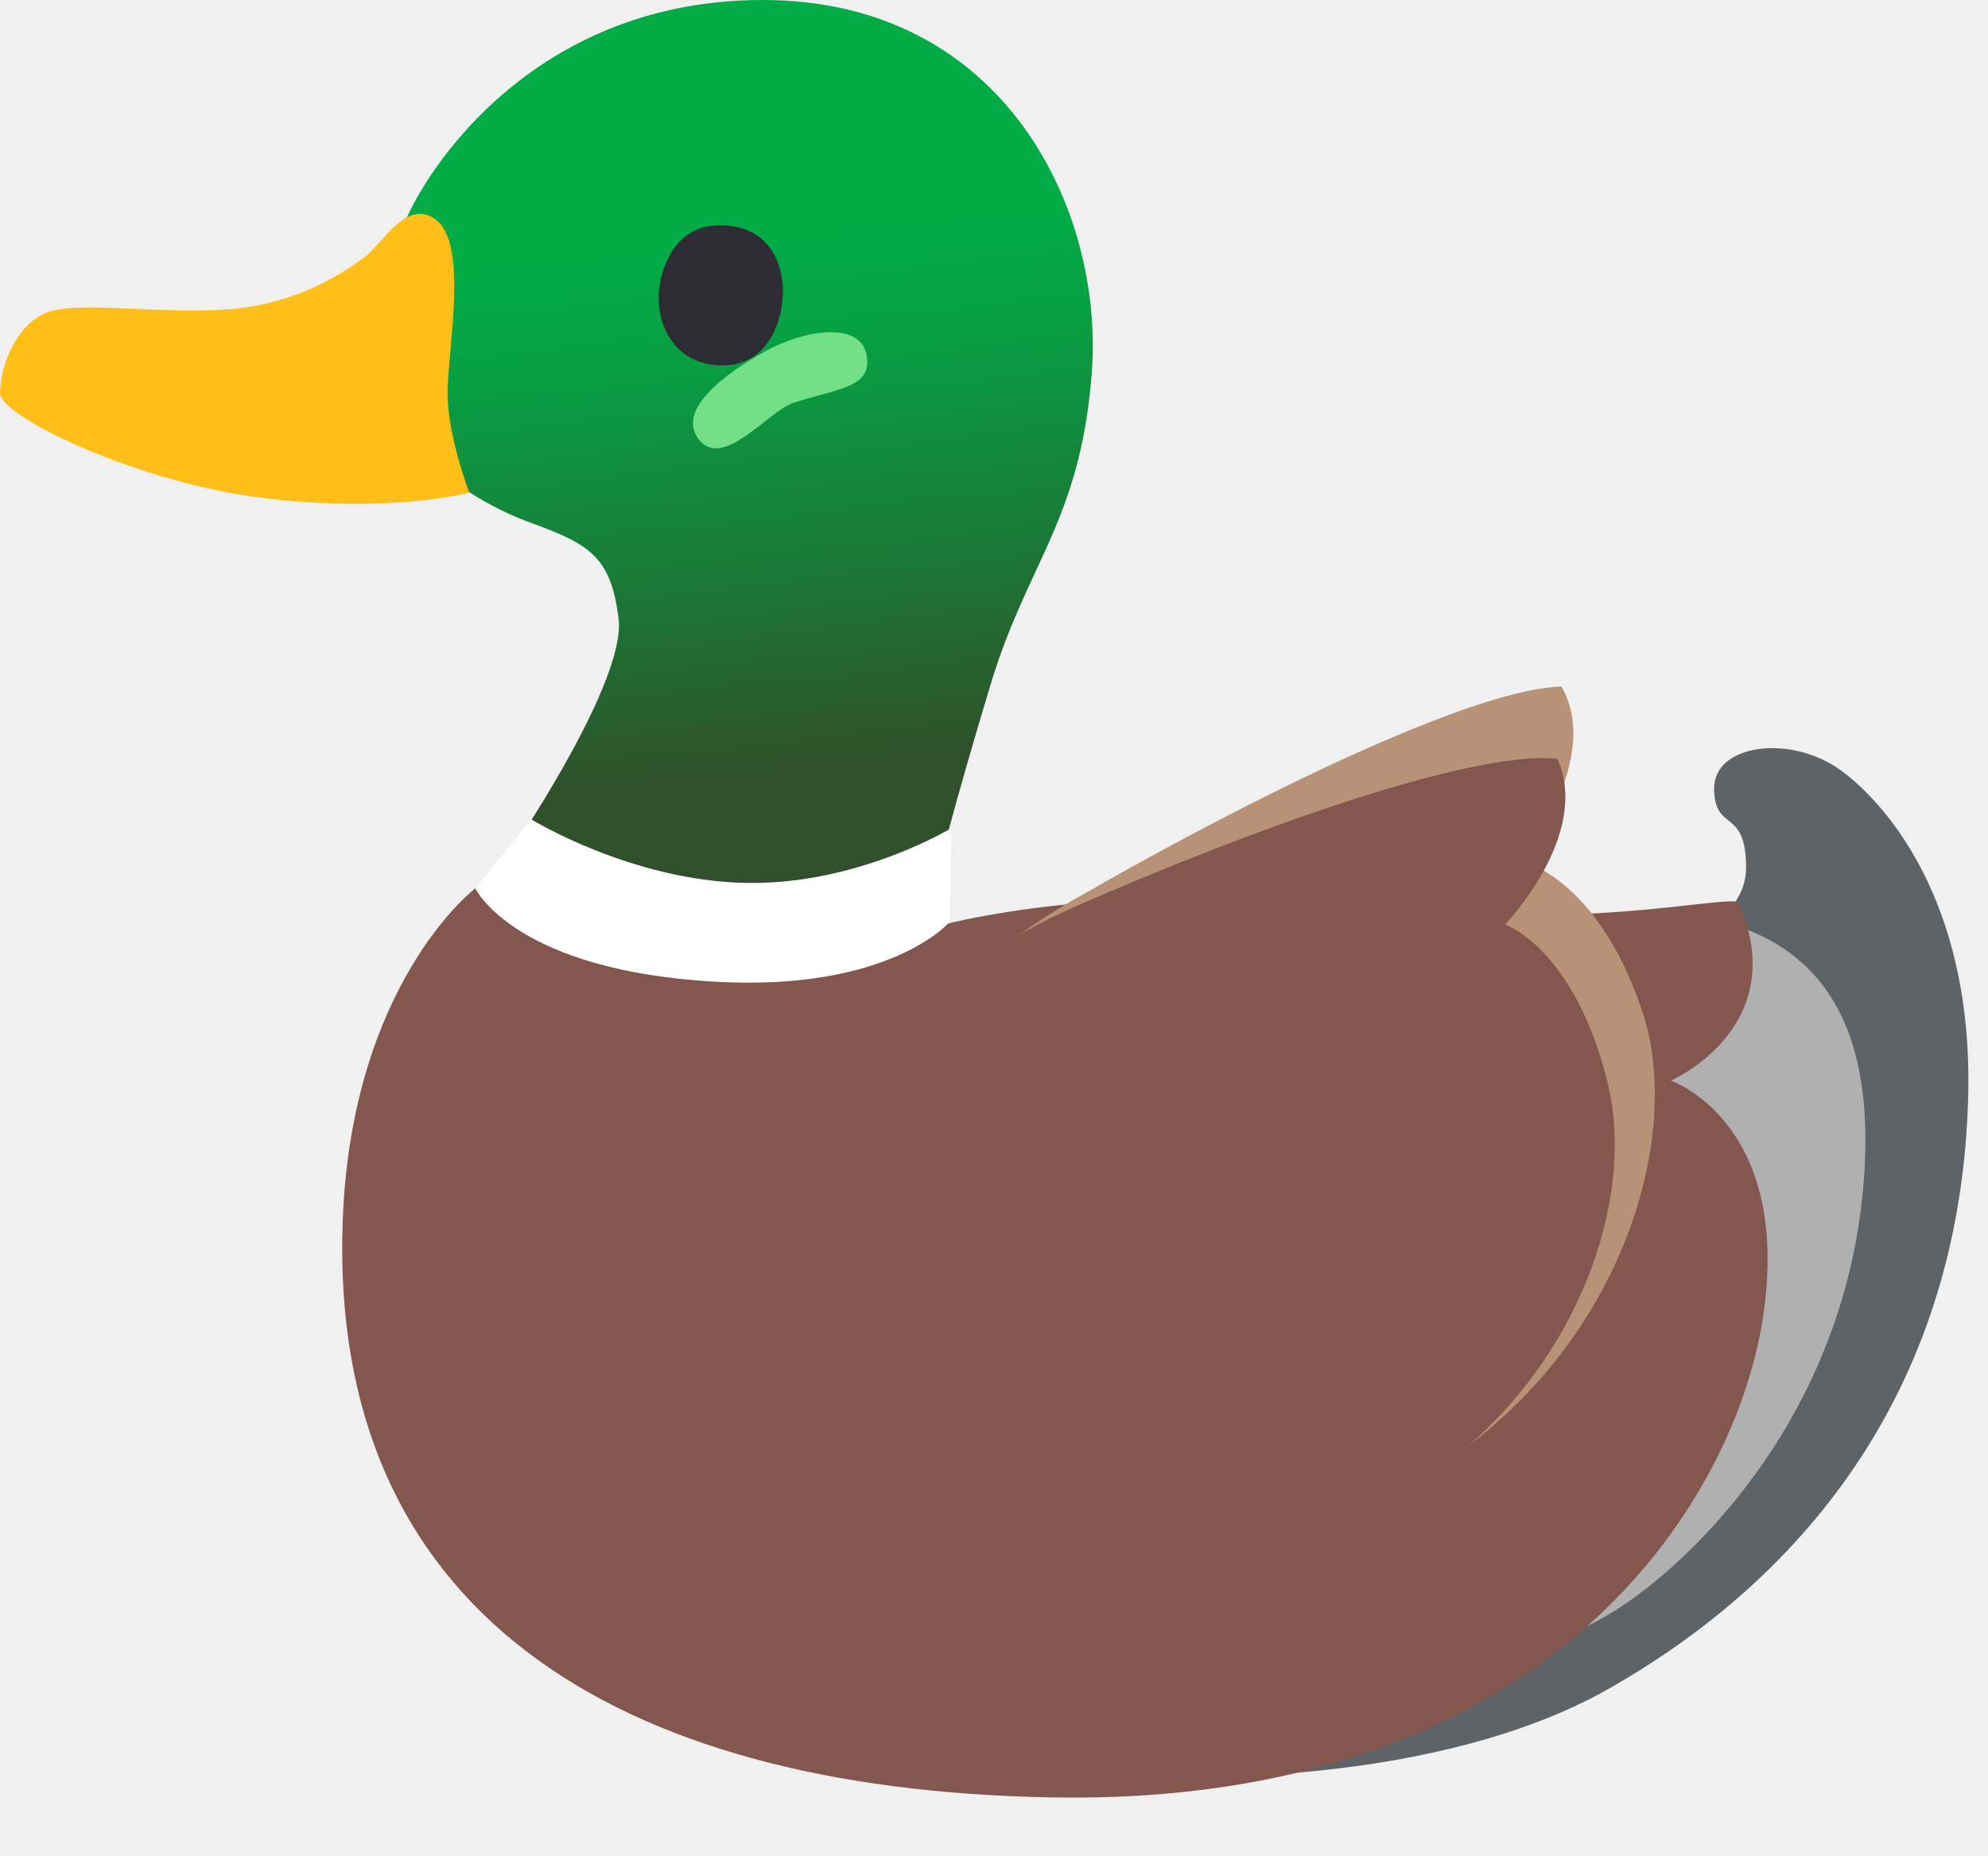
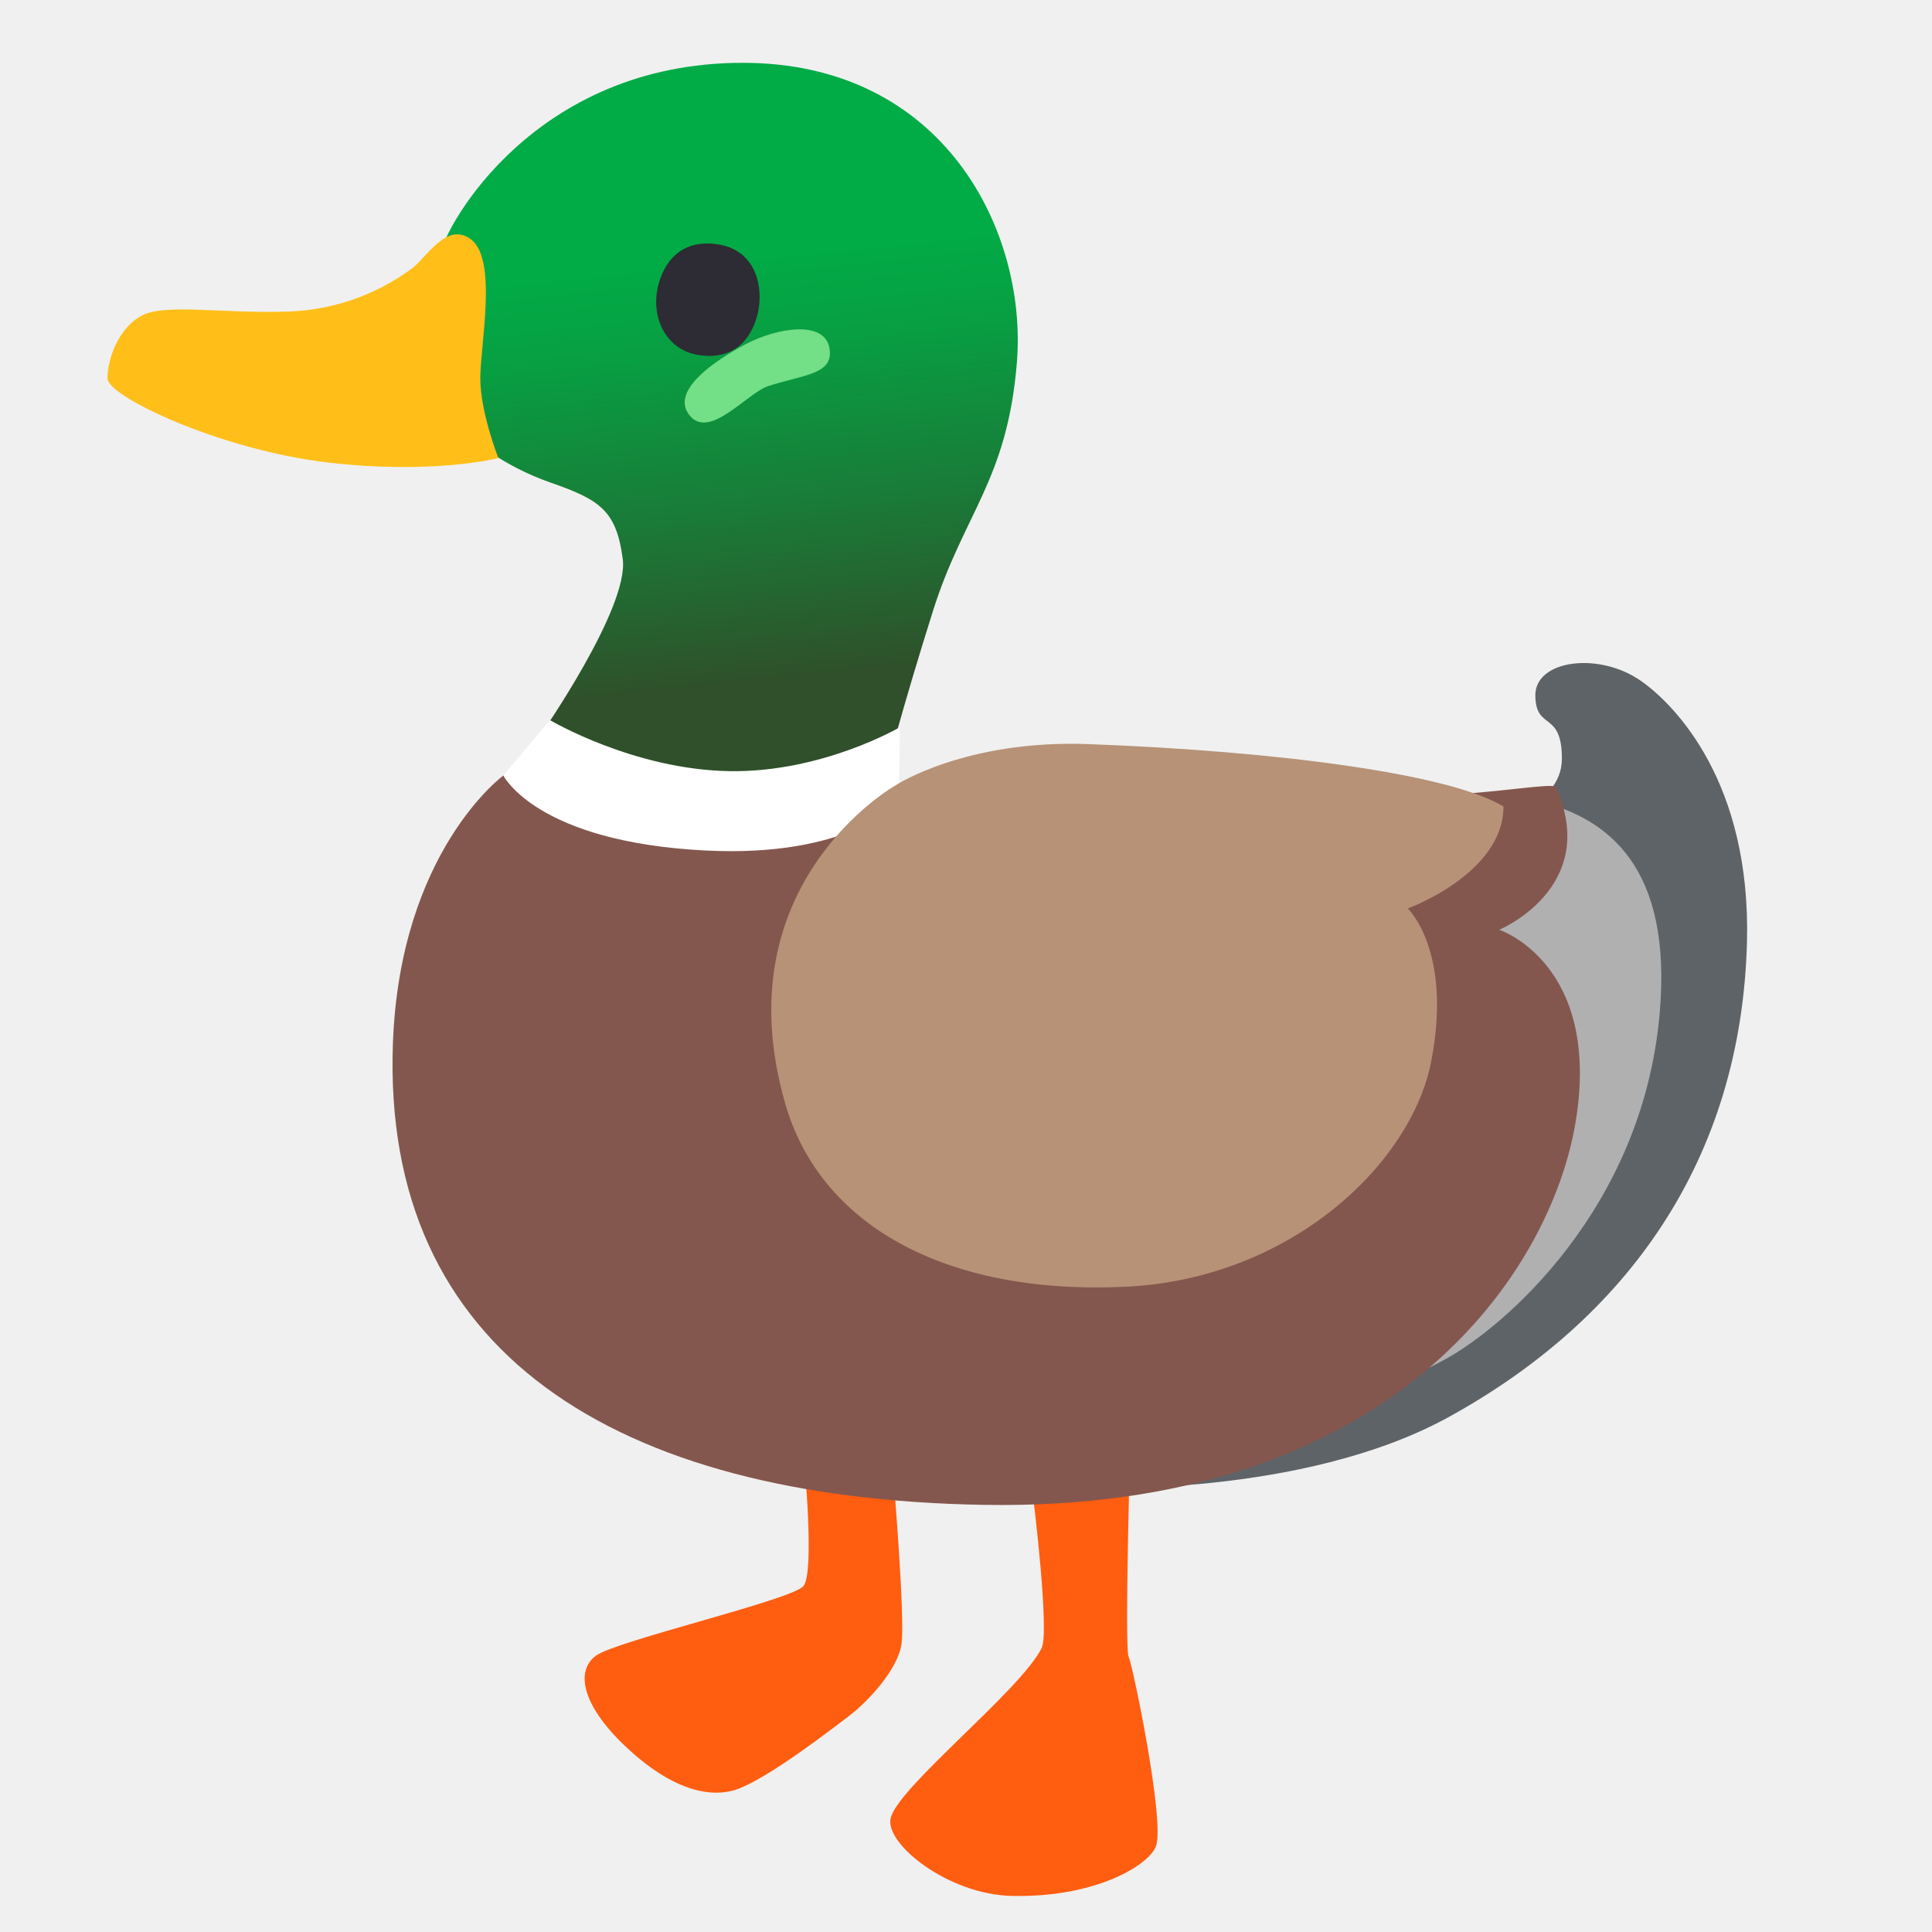
- <svg xmlns="http://www.w3.org/2000/svg" width="30" height="28" viewBox="0 0 30 28" fill="none">
-   <path d="M7.853 12.631C7.853 12.631 9.45 10.252 9.335 9.335C9.22 8.415 8.911 8.216 8.025 7.895C7.139 7.575 6.62 7.075 6.62 7.075C6.62 7.075 5.977 3.943 6.043 3.557C6.12 3.097 7.716 0 11.509 0C15.165 0 16.666 3.185 16.475 5.635C16.302 7.853 15.512 8.475 14.954 10.311C14.396 12.151 14.126 13.25 14.126 13.25L10.834 13.948L8.08 13.329L7.853 12.631Z" fill="url(#paint0_linear_17_2)" />
-   <path d="M25.03 14.289C25.03 14.289 26.343 14.022 26.349 13.096C26.351 12.171 25.873 12.574 25.867 11.901C25.862 11.228 27.027 11.069 27.792 11.634C28.396 12.08 29.777 13.531 29.701 16.543C29.597 20.634 27.535 23.626 24.29 25.477C21.643 26.985 17.738 26.806 17.738 26.806L25.03 14.289Z" fill="#5E6367" />
-   <path d="M21.479 14.63C22.121 14.55 24.94 13.624 25.944 13.891C27.155 14.212 28.364 15.098 28.118 17.909C27.8 21.557 25.304 23.78 24.229 24.39C22.307 25.48 20.459 25.506 20.459 25.506C20.459 25.506 20.839 14.709 21.479 14.63Z" fill="#B0B0B1" />
-   <path d="M0 5.936C0 6.277 2.04 7.276 3.965 7.515C5.89 7.753 7.082 7.435 7.082 7.435C7.082 7.435 6.754 6.575 6.754 5.936C6.754 5.298 7.071 3.694 6.582 3.319C6.139 2.978 5.772 3.679 5.504 3.878C5.234 4.077 4.465 4.636 3.27 4.679C2.075 4.721 1.036 4.52 0.615 4.758C0.194 4.997 0 5.576 0 5.936Z" fill="#FFBF18" />
-   <path d="M11.78 4.716C11.665 5.212 11.339 5.601 10.702 5.496C10.106 5.397 9.816 4.758 9.991 4.136C10.128 3.645 10.481 3.313 11.077 3.418C11.761 3.537 11.889 4.236 11.78 4.716Z" fill="#2D2B33" />
-   <path d="M11.977 6.078C12.652 5.857 13.152 5.854 13.081 5.377C12.999 4.829 12.121 4.985 11.564 5.292C10.97 5.618 10.199 6.175 10.541 6.626C10.905 7.106 11.588 6.206 11.977 6.078Z" fill="#73DF86" />
-   <path d="M7.12 13.468C7.12 13.468 7.711 16.146 10.661 15.694C12.77 15.37 14.331 14.283 14.331 14.283L14.355 12.497C14.355 12.497 12.956 13.349 11.277 13.324C9.532 13.298 8.017 12.364 8.017 12.364L7.12 13.468Z" fill="white" />
-   <path d="M5.171 18.439C4.966 24.245 9.182 27.005 15.873 27.124C23.289 27.258 26.157 22.741 26.6 19.904C27.062 16.938 25.214 16.307 25.214 16.307C25.214 16.307 27.062 15.507 26.234 13.61C25.848 13.531 23.95 14.056 20.344 13.67C16.762 13.287 14.306 13.937 14.306 13.937C14.306 13.937 13.409 14.95 10.842 14.817C7.766 14.658 7.172 13.406 7.172 13.406C7.172 13.406 5.299 14.828 5.171 18.439Z" fill="#84574E" />
-   <path d="M14.612 22.515C16.294 24.099 18.98 24.014 21.887 22.013C24.525 20.197 25.409 17.092 24.776 15.238C24.089 13.22 22.956 12.993 22.956 12.993C22.956 12.993 24.195 11.453 23.563 10.361C22.376 10.382 19.361 11.762 16.189 13.585C14.133 14.768 13.425 16.216 13.425 16.216C13.425 16.216 11.493 19.581 14.612 22.515Z" fill="#B79277" />
-   <path d="M13.988 22.231C15.466 23.99 18.035 24.241 20.968 22.645C23.631 21.196 24.723 18.268 24.268 16.374C23.774 14.314 22.712 13.951 22.712 13.951C22.712 13.951 24.017 12.598 23.502 11.451C22.367 11.323 19.381 12.299 16.209 13.688C14.153 14.589 13.362 15.918 13.362 15.918C13.362 15.918 11.248 18.972 13.988 22.231Z" fill="#84574E" />
+ <svg xmlns="http://www.w3.org/2000/svg" width="35" height="35" viewBox="0 0 35 35" fill="none">
+   <path d="M9.8 13.303C9.8 13.303 11.397 11.011 11.282 10.128C11.167 9.242 10.858 9.051 9.972 8.742C9.086 8.433 8.567 7.952 8.567 7.952C8.567 7.952 7.924 4.936 7.99 4.564C8.066 4.121 9.663 1.138 13.456 1.138C17.112 1.138 18.613 4.205 18.422 6.565C18.249 8.701 17.459 9.3 16.901 11.069C16.343 12.841 16.073 13.899 16.073 13.899L12.78 14.572L10.027 13.975L9.8 13.303Z" fill="url(#paint0_linear_52_444)" />
+   <path d="M14.561 26.39C14.561 26.39 14.766 28.479 14.555 28.733C14.342 28.987 11.154 29.725 10.793 29.996C10.402 30.289 10.568 30.945 11.4 31.702C12.231 32.46 12.928 32.591 13.407 32.394C13.97 32.164 14.946 31.418 15.384 31.084C15.734 30.816 16.259 30.248 16.33 29.791C16.404 29.334 16.177 26.652 16.177 26.652L14.561 26.39Z" fill="#FF5D10" />
+   <path d="M18.717 27.122C18.717 27.122 19.018 29.561 18.87 29.857C18.484 30.628 16.28 32.361 16.136 32.935C16.021 33.398 17.175 34.322 18.328 34.346C19.871 34.382 20.836 33.772 20.945 33.436C21.098 32.96 20.521 30.163 20.445 30.01C20.368 29.857 20.483 25.892 20.483 25.892L18.717 27.122Z" fill="#FF5D10" />
+   <path d="M26.977 14.9C26.977 14.9 28.29 14.643 28.295 13.751C28.298 12.86 27.82 13.248 27.814 12.6C27.809 11.952 28.974 11.799 29.739 12.343C30.343 12.772 31.724 14.17 31.648 17.071C31.544 21.011 29.482 23.893 26.236 25.676C23.59 27.128 19.685 26.956 19.685 26.956L26.977 14.9Z" fill="#5E6367" />
+   <path d="M23.425 15.228C24.068 15.151 26.887 14.26 27.891 14.517C29.102 14.826 30.311 15.679 30.064 18.386C29.747 21.9 27.251 24.041 26.176 24.628C24.254 25.678 22.405 25.703 22.405 25.703C22.405 25.703 22.786 15.304 23.425 15.228Z" fill="#B0B0B1" />
+   <path d="M1.947 6.855C1.947 7.183 3.987 8.146 5.912 8.375C7.837 8.605 9.029 8.299 9.029 8.299C9.029 8.299 8.701 7.47 8.701 6.855C8.701 6.24 9.018 4.695 8.529 4.334C8.086 4.006 7.719 4.681 7.451 4.873C7.18 5.064 6.412 5.603 5.217 5.644C4.022 5.685 2.983 5.491 2.562 5.72C2.141 5.95 1.947 6.508 1.947 6.855Z" fill="#FFBF18" />
+   <path d="M13.727 5.679C13.612 6.158 13.286 6.532 12.649 6.431C12.053 6.336 11.763 5.72 11.938 5.121C12.075 4.648 12.428 4.329 13.024 4.43C13.707 4.545 13.836 5.217 13.727 5.679Z" fill="#2D2B33" />
+   <path d="M13.924 6.992C14.599 6.779 15.099 6.776 15.028 6.316C14.946 5.789 14.068 5.939 13.511 6.234C12.917 6.549 12.146 7.085 12.488 7.52C12.852 7.982 13.535 7.115 13.924 6.992Z" fill="#73DF86" />
+   <path d="M9.067 14.109C9.067 14.109 9.658 16.688 12.608 16.253C14.716 15.941 16.278 14.894 16.278 14.894L16.302 13.174C16.302 13.174 14.902 13.995 13.223 13.97C11.479 13.945 9.964 13.046 9.964 13.046L9.067 14.109Z" fill="white" />
+   <path d="M7.118 18.897C6.913 24.489 11.129 27.147 17.82 27.262C25.236 27.39 28.104 23.04 28.547 20.308C29.009 17.451 27.161 16.844 27.161 16.844C27.161 16.844 29.009 16.073 28.18 14.246C27.795 14.17 25.897 14.675 22.291 14.304C18.709 13.934 16.253 14.561 16.253 14.561C16.253 14.561 15.356 15.537 12.789 15.408C9.713 15.255 9.119 14.049 9.119 14.049C9.119 14.049 7.246 15.419 7.118 18.897Z" fill="#84574E" />
+   <path d="M14.227 19.999C14.85 22.159 17.076 23.464 20.385 23.311C23.387 23.171 25.569 21.077 25.927 19.231C26.318 17.224 25.503 16.458 25.503 16.458C25.503 16.458 27.237 15.829 27.237 14.61C26.261 14.019 23.157 13.609 19.718 13.48C17.486 13.398 16.229 14.224 16.229 14.224C16.229 14.224 13.07 15.996 14.227 19.999Z" fill="#B79277" />
  <defs>
-     <linearGradient id="paint0_linear_17_2" x1="11.038" y1="2.085" x2="12.078" y2="11.615" gradientUnits="userSpaceOnUse">
+     <linearGradient id="paint0_linear_52_444" x1="12.985" y1="3.146" x2="13.951" y2="12.333" gradientUnits="userSpaceOnUse">
      <stop offset="0.171" stop-color="#01AB46" />
      <stop offset="0.345" stop-color="#089E42" />
      <stop offset="0.671" stop-color="#1A7A37" />
      <stop offset="1" stop-color="#2F502A" />
    </linearGradient>
  </defs>
</svg>
